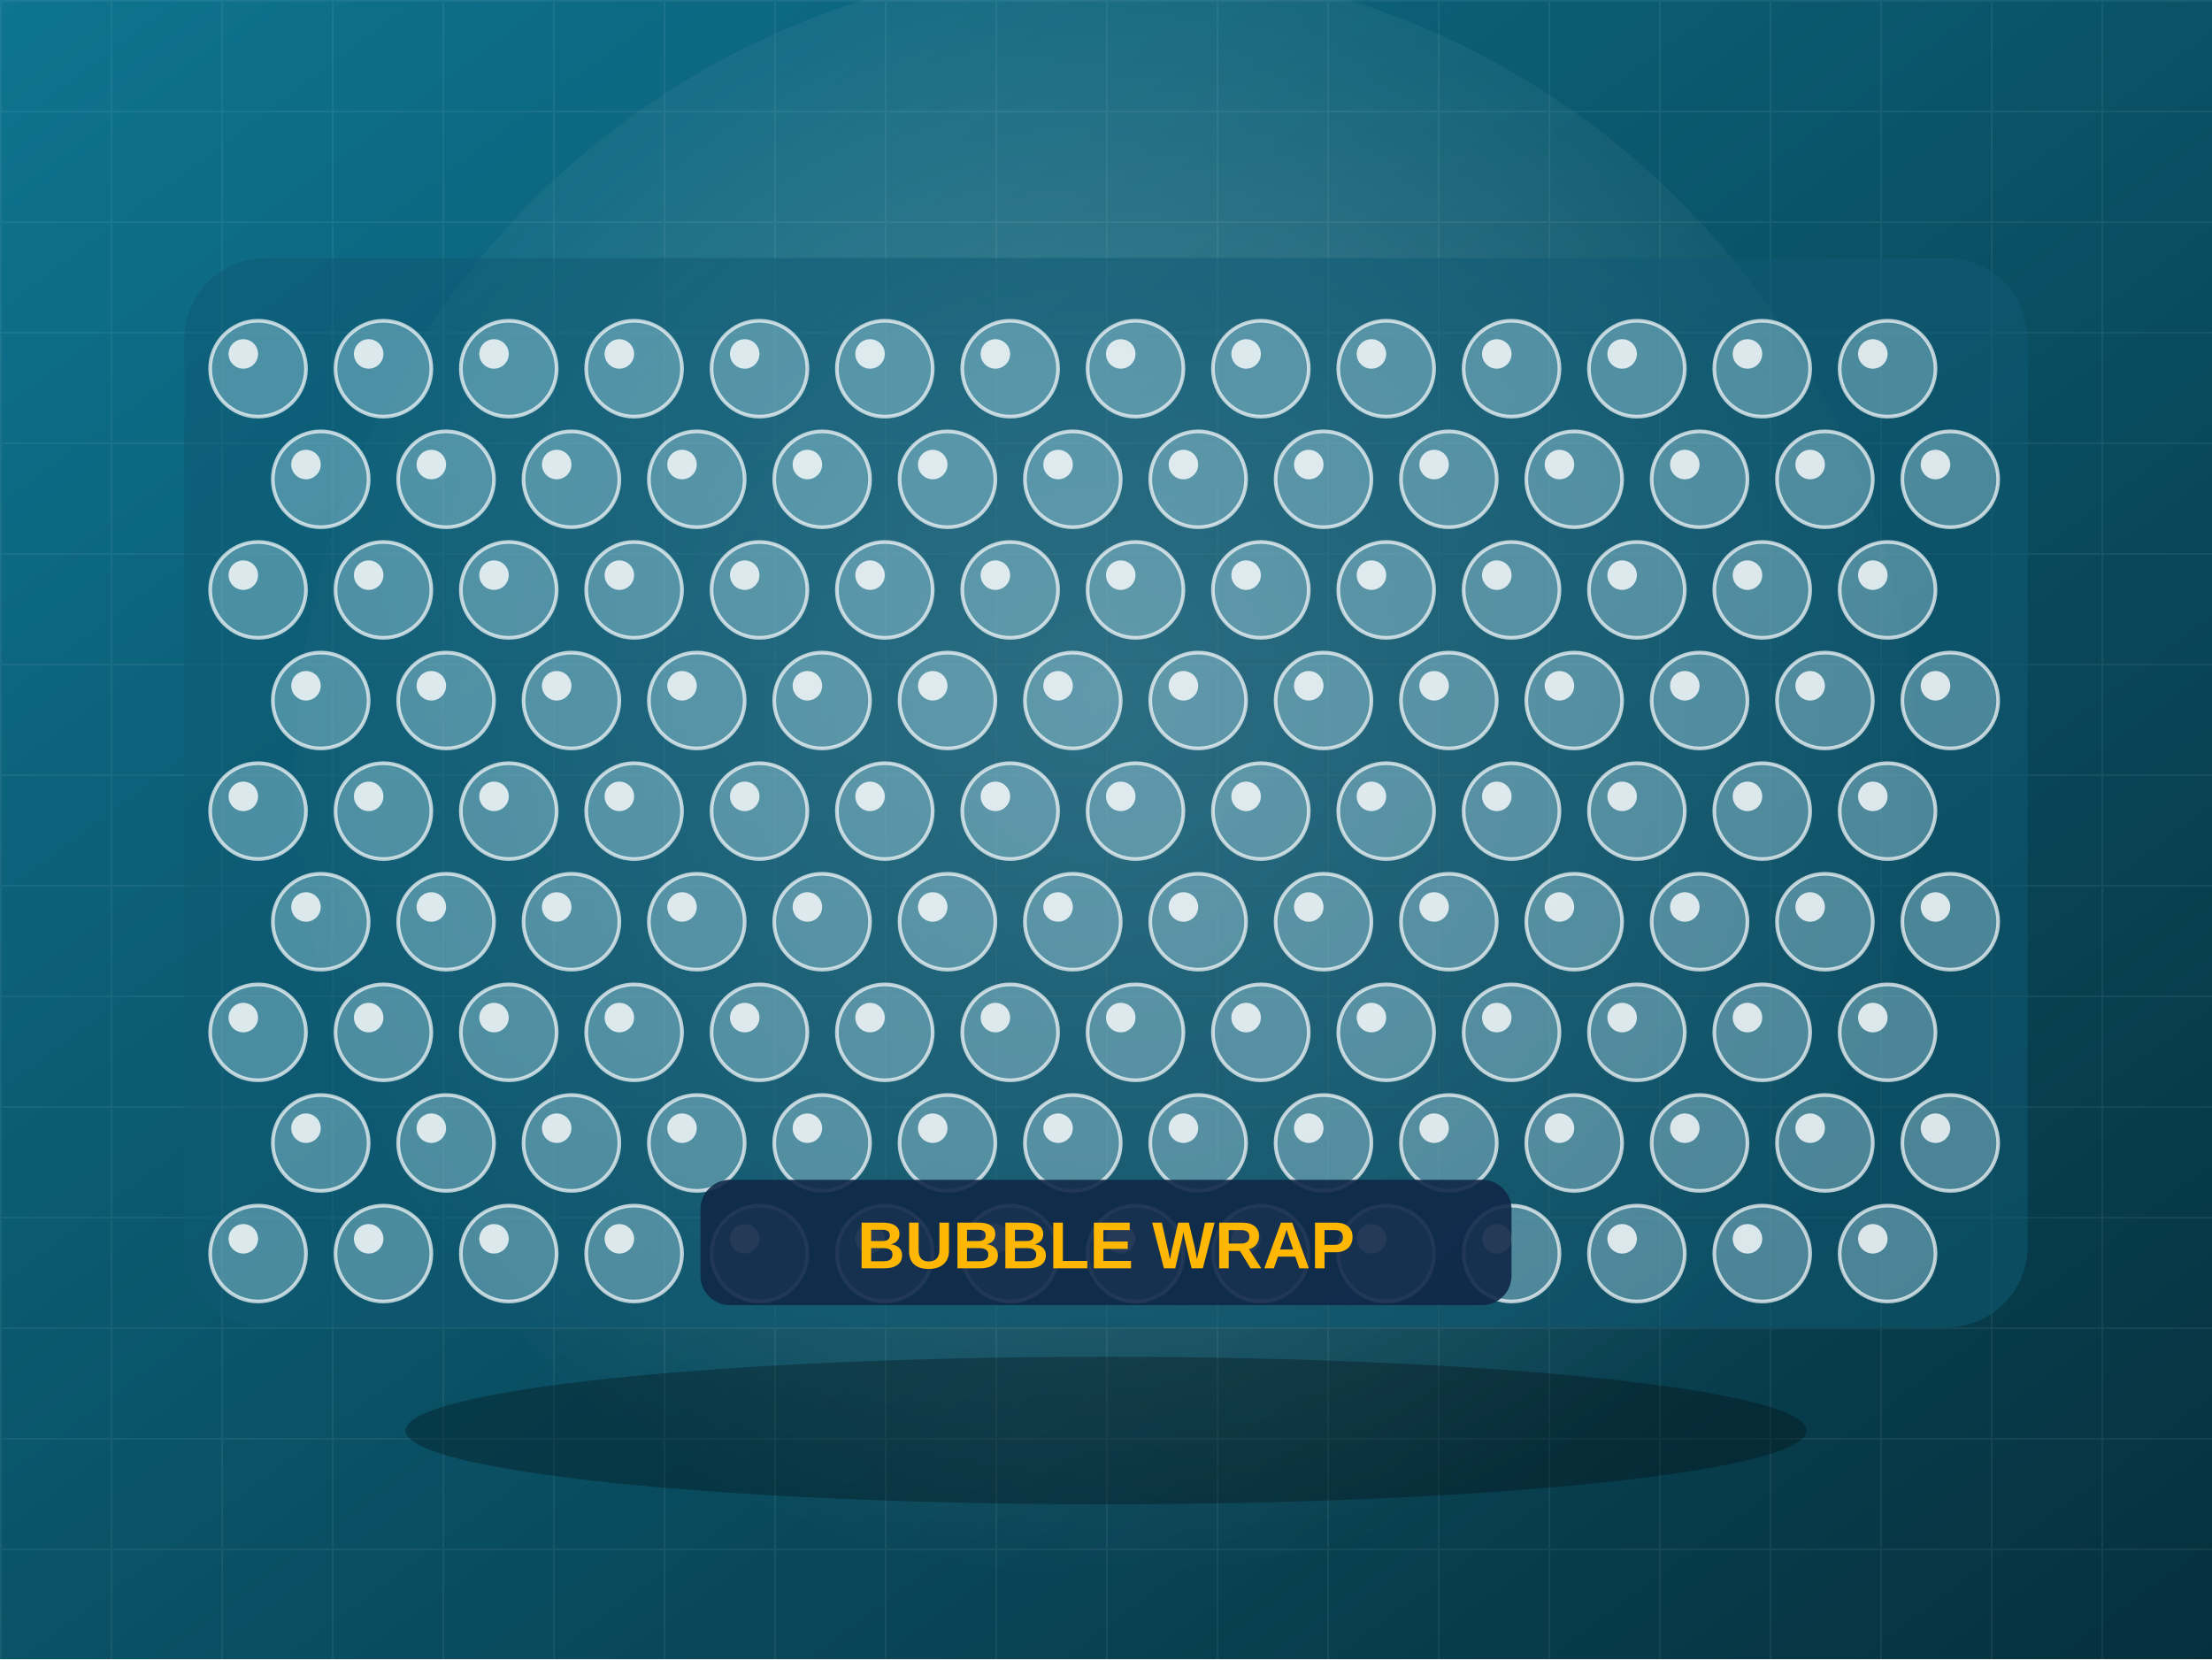
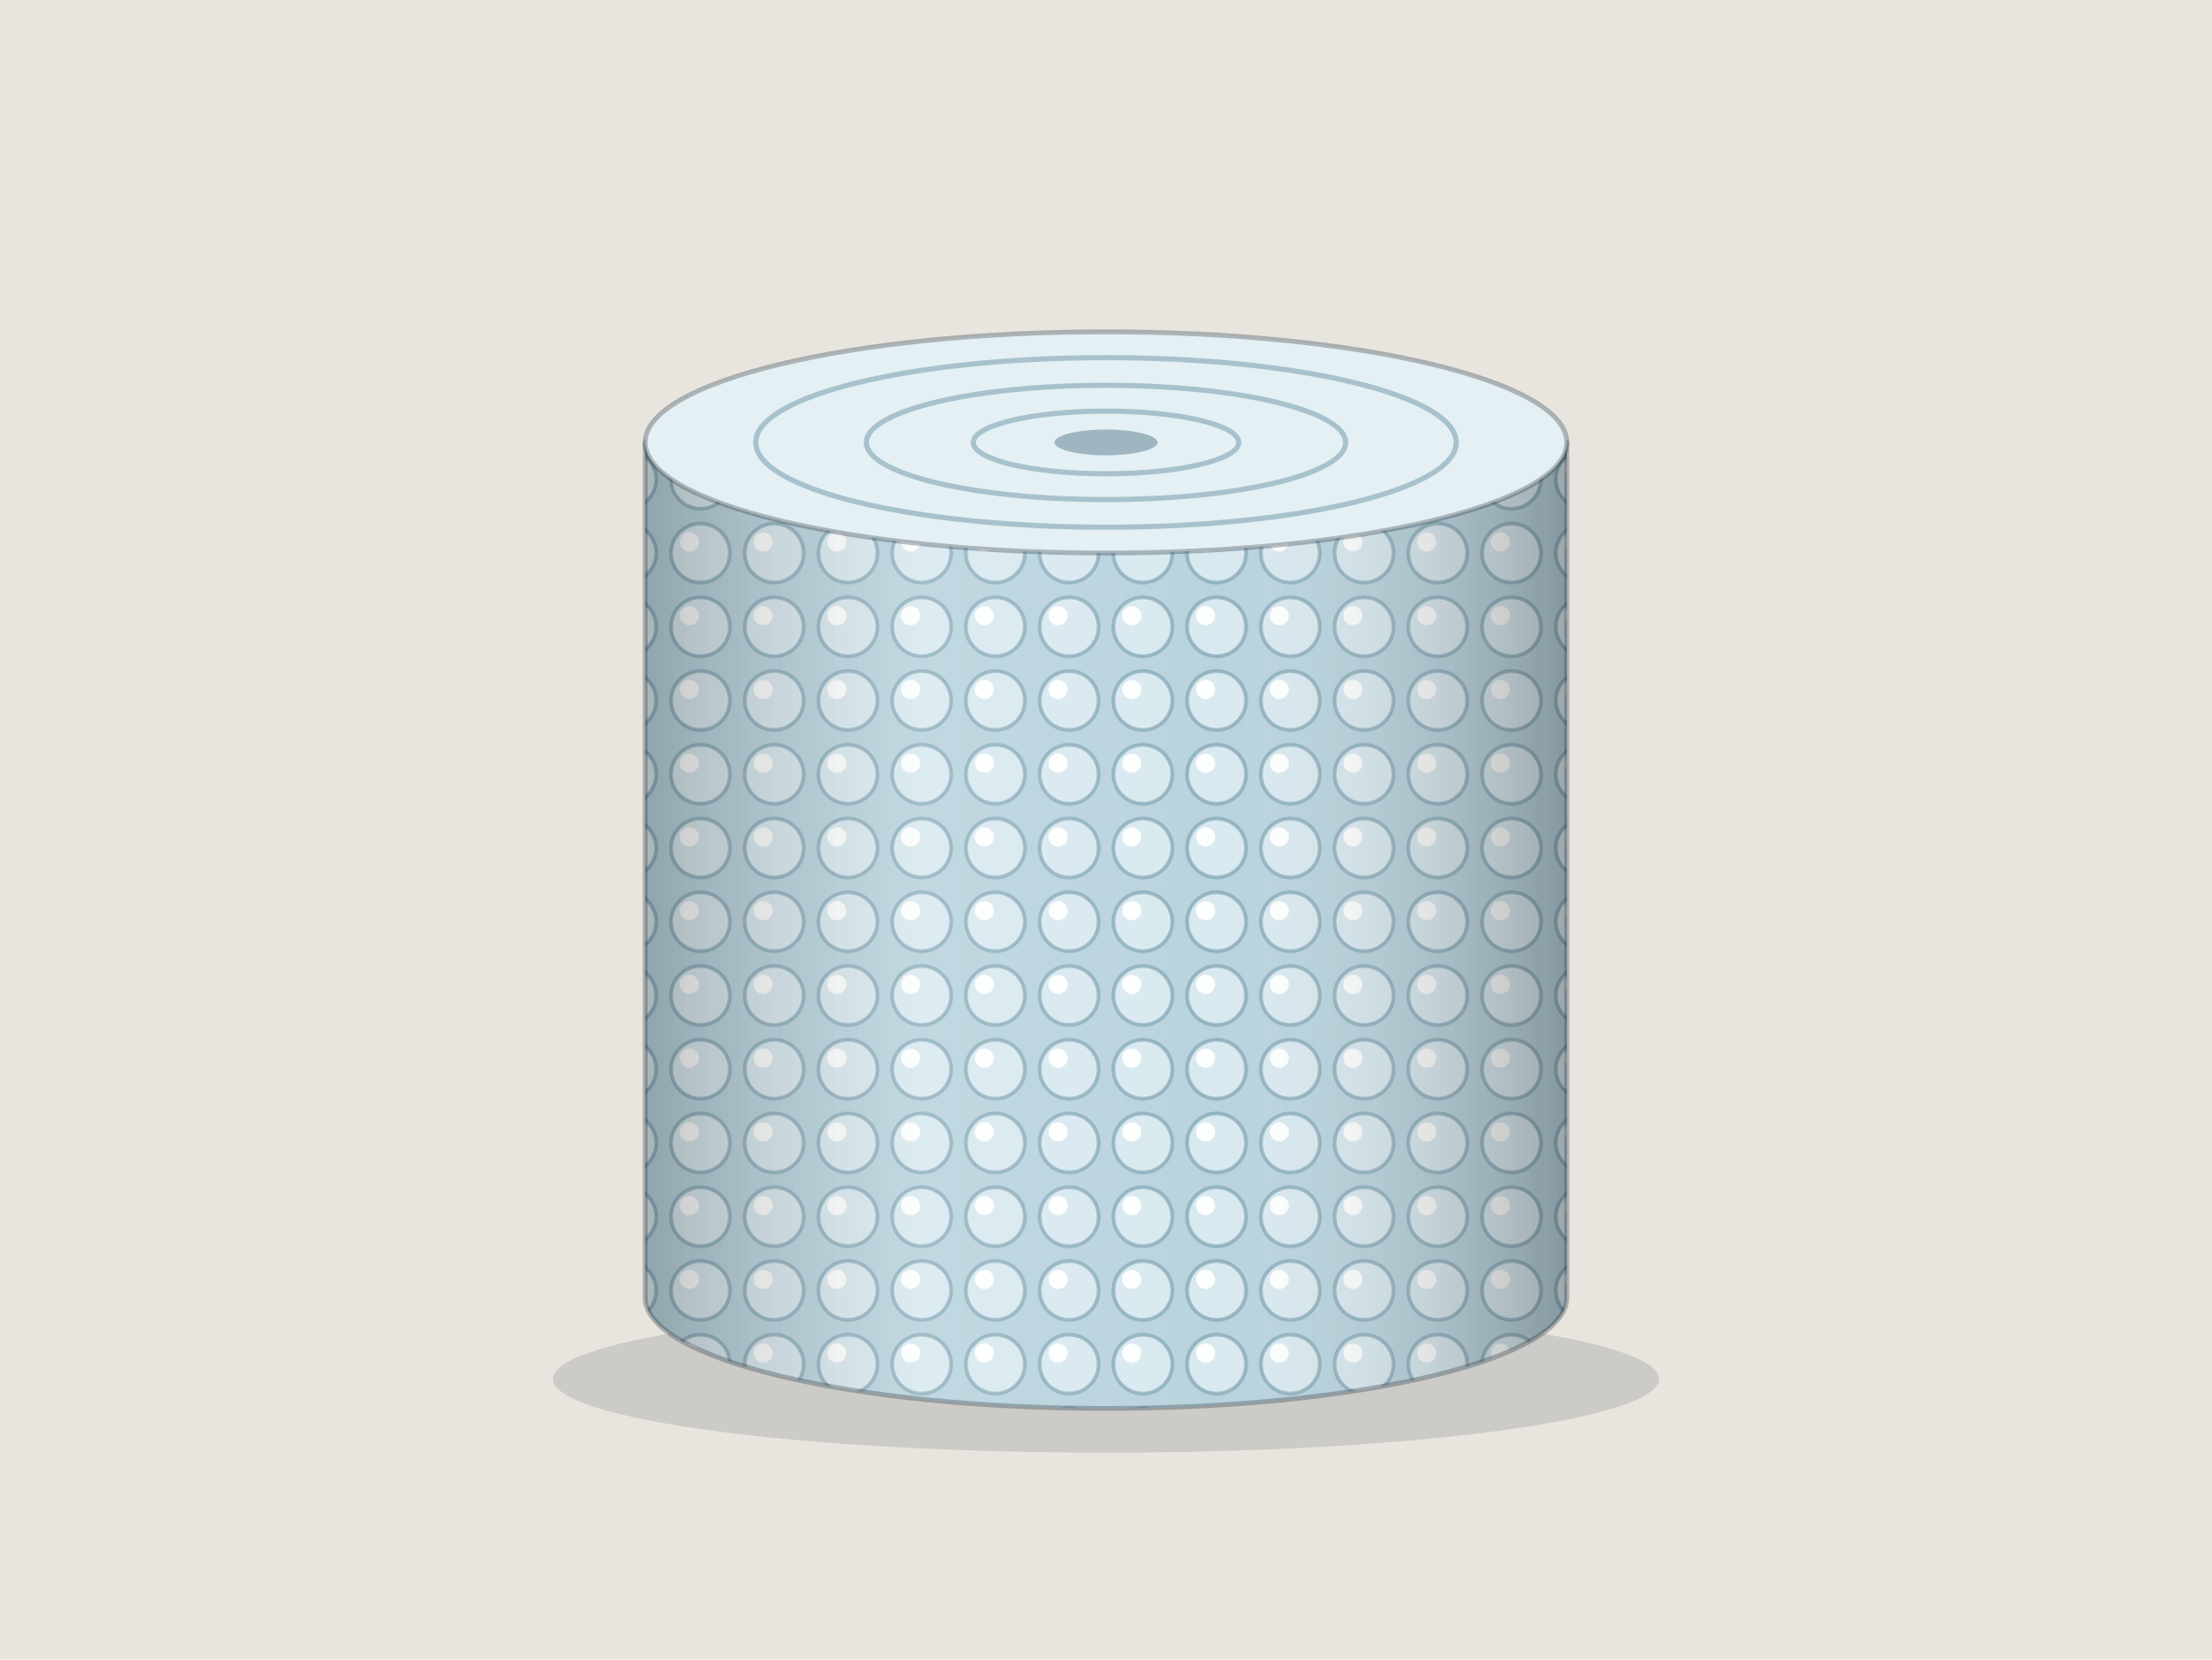
- <svg xmlns="http://www.w3.org/2000/svg" viewBox="0 0 600 450" role="img" aria-label="Air bubble wrap">
+ <svg xmlns="http://www.w3.org/2000/svg" viewBox="0 0 600 450" role="img" aria-label="Roll of air bubble wrap">
+   <rect width="600" height="450" fill="#e8e5de" />
  <defs>
-     <linearGradient id="bg" x1="0" y1="0" x2="1" y2="1">
-       <stop offset="0" stop-color="#0e7490" />
-       <stop offset="1" stop-color="#06303d" />
-     </linearGradient>
-     <radialGradient id="gl" cx=".5" cy=".45" r=".55">
-       <stop offset="0" stop-color="#fff" stop-opacity=".28" />
-       <stop offset="1" stop-color="#fff" stop-opacity="0" />
-     </radialGradient>
-     <pattern id="grid" width="30" height="30" patternUnits="userSpaceOnUse">
-       <path d="M30 0H0V30" fill="none" stroke="#fff" stroke-opacity=".06" />
+     <pattern id="bub" width="20" height="20" patternUnits="userSpaceOnUse">
+       <circle cx="10" cy="10" r="8" fill="#dcebf1" fill-opacity=".9" stroke="#7fa3b3" stroke-opacity=".7" stroke-width="1" />
+       <circle cx="7" cy="7" r="2.6" fill="#fff" fill-opacity=".95" />
    </pattern>
  </defs>
-   <rect width="600" height="450" fill="url(#bg)" />
-   <rect width="600" height="450" fill="url(#grid)" />
-   <circle cx="300" cy="210" r="220" fill="url(#gl)" />
-   <ellipse cx="300" cy="388" rx="190" ry="20" fill="#000" opacity=".28" />
-   <rect x="50" y="70" width="500" height="290" rx="22" fill="#0e5a73" opacity=".55" />
-   <circle cx="70" cy="100" r="13" fill="#bfeaf5" fill-opacity=".35" stroke="#fff" stroke-opacity=".7" />
-   <circle cx="66" cy="96" r="4" fill="#fff" fill-opacity=".8" />
-   <circle cx="104" cy="100" r="13" fill="#bfeaf5" fill-opacity=".35" stroke="#fff" stroke-opacity=".7" />
-   <circle cx="100" cy="96" r="4" fill="#fff" fill-opacity=".8" />
-   <circle cx="138" cy="100" r="13" fill="#bfeaf5" fill-opacity=".35" stroke="#fff" stroke-opacity=".7" />
-   <circle cx="134" cy="96" r="4" fill="#fff" fill-opacity=".8" />
-   <circle cx="172" cy="100" r="13" fill="#bfeaf5" fill-opacity=".35" stroke="#fff" stroke-opacity=".7" />
-   <circle cx="168" cy="96" r="4" fill="#fff" fill-opacity=".8" />
-   <circle cx="206" cy="100" r="13" fill="#bfeaf5" fill-opacity=".35" stroke="#fff" stroke-opacity=".7" />
-   <circle cx="202" cy="96" r="4" fill="#fff" fill-opacity=".8" />
-   <circle cx="240" cy="100" r="13" fill="#bfeaf5" fill-opacity=".35" stroke="#fff" stroke-opacity=".7" />
-   <circle cx="236" cy="96" r="4" fill="#fff" fill-opacity=".8" />
-   <circle cx="274" cy="100" r="13" fill="#bfeaf5" fill-opacity=".35" stroke="#fff" stroke-opacity=".7" />
-   <circle cx="270" cy="96" r="4" fill="#fff" fill-opacity=".8" />
-   <circle cx="308" cy="100" r="13" fill="#bfeaf5" fill-opacity=".35" stroke="#fff" stroke-opacity=".7" />
-   <circle cx="304" cy="96" r="4" fill="#fff" fill-opacity=".8" />
-   <circle cx="342" cy="100" r="13" fill="#bfeaf5" fill-opacity=".35" stroke="#fff" stroke-opacity=".7" />
-   <circle cx="338" cy="96" r="4" fill="#fff" fill-opacity=".8" />
-   <circle cx="376" cy="100" r="13" fill="#bfeaf5" fill-opacity=".35" stroke="#fff" stroke-opacity=".7" />
-   <circle cx="372" cy="96" r="4" fill="#fff" fill-opacity=".8" />
-   <circle cx="410" cy="100" r="13" fill="#bfeaf5" fill-opacity=".35" stroke="#fff" stroke-opacity=".7" />
-   <circle cx="406" cy="96" r="4" fill="#fff" fill-opacity=".8" />
-   <circle cx="444" cy="100" r="13" fill="#bfeaf5" fill-opacity=".35" stroke="#fff" stroke-opacity=".7" />
-   <circle cx="440" cy="96" r="4" fill="#fff" fill-opacity=".8" />
-   <circle cx="478" cy="100" r="13" fill="#bfeaf5" fill-opacity=".35" stroke="#fff" stroke-opacity=".7" />
-   <circle cx="474" cy="96" r="4" fill="#fff" fill-opacity=".8" />
-   <circle cx="512" cy="100" r="13" fill="#bfeaf5" fill-opacity=".35" stroke="#fff" stroke-opacity=".7" />
-   <circle cx="508" cy="96" r="4" fill="#fff" fill-opacity=".8" />
-   <circle cx="87" cy="130" r="13" fill="#bfeaf5" fill-opacity=".35" stroke="#fff" stroke-opacity=".7" />
-   <circle cx="83" cy="126" r="4" fill="#fff" fill-opacity=".8" />
-   <circle cx="121" cy="130" r="13" fill="#bfeaf5" fill-opacity=".35" stroke="#fff" stroke-opacity=".7" />
-   <circle cx="117" cy="126" r="4" fill="#fff" fill-opacity=".8" />
-   <circle cx="155" cy="130" r="13" fill="#bfeaf5" fill-opacity=".35" stroke="#fff" stroke-opacity=".7" />
-   <circle cx="151" cy="126" r="4" fill="#fff" fill-opacity=".8" />
-   <circle cx="189" cy="130" r="13" fill="#bfeaf5" fill-opacity=".35" stroke="#fff" stroke-opacity=".7" />
-   <circle cx="185" cy="126" r="4" fill="#fff" fill-opacity=".8" />
-   <circle cx="223" cy="130" r="13" fill="#bfeaf5" fill-opacity=".35" stroke="#fff" stroke-opacity=".7" />
-   <circle cx="219" cy="126" r="4" fill="#fff" fill-opacity=".8" />
-   <circle cx="257" cy="130" r="13" fill="#bfeaf5" fill-opacity=".35" stroke="#fff" stroke-opacity=".7" />
-   <circle cx="253" cy="126" r="4" fill="#fff" fill-opacity=".8" />
-   <circle cx="291" cy="130" r="13" fill="#bfeaf5" fill-opacity=".35" stroke="#fff" stroke-opacity=".7" />
-   <circle cx="287" cy="126" r="4" fill="#fff" fill-opacity=".8" />
-   <circle cx="325" cy="130" r="13" fill="#bfeaf5" fill-opacity=".35" stroke="#fff" stroke-opacity=".7" />
-   <circle cx="321" cy="126" r="4" fill="#fff" fill-opacity=".8" />
-   <circle cx="359" cy="130" r="13" fill="#bfeaf5" fill-opacity=".35" stroke="#fff" stroke-opacity=".7" />
-   <circle cx="355" cy="126" r="4" fill="#fff" fill-opacity=".8" />
-   <circle cx="393" cy="130" r="13" fill="#bfeaf5" fill-opacity=".35" stroke="#fff" stroke-opacity=".7" />
-   <circle cx="389" cy="126" r="4" fill="#fff" fill-opacity=".8" />
-   <circle cx="427" cy="130" r="13" fill="#bfeaf5" fill-opacity=".35" stroke="#fff" stroke-opacity=".7" />
-   <circle cx="423" cy="126" r="4" fill="#fff" fill-opacity=".8" />
-   <circle cx="461" cy="130" r="13" fill="#bfeaf5" fill-opacity=".35" stroke="#fff" stroke-opacity=".7" />
-   <circle cx="457" cy="126" r="4" fill="#fff" fill-opacity=".8" />
-   <circle cx="495" cy="130" r="13" fill="#bfeaf5" fill-opacity=".35" stroke="#fff" stroke-opacity=".7" />
-   <circle cx="491" cy="126" r="4" fill="#fff" fill-opacity=".8" />
-   <circle cx="529" cy="130" r="13" fill="#bfeaf5" fill-opacity=".35" stroke="#fff" stroke-opacity=".7" />
-   <circle cx="525" cy="126" r="4" fill="#fff" fill-opacity=".8" />
-   <circle cx="70" cy="160" r="13" fill="#bfeaf5" fill-opacity=".35" stroke="#fff" stroke-opacity=".7" />
-   <circle cx="66" cy="156" r="4" fill="#fff" fill-opacity=".8" />
-   <circle cx="104" cy="160" r="13" fill="#bfeaf5" fill-opacity=".35" stroke="#fff" stroke-opacity=".7" />
-   <circle cx="100" cy="156" r="4" fill="#fff" fill-opacity=".8" />
-   <circle cx="138" cy="160" r="13" fill="#bfeaf5" fill-opacity=".35" stroke="#fff" stroke-opacity=".7" />
-   <circle cx="134" cy="156" r="4" fill="#fff" fill-opacity=".8" />
-   <circle cx="172" cy="160" r="13" fill="#bfeaf5" fill-opacity=".35" stroke="#fff" stroke-opacity=".7" />
-   <circle cx="168" cy="156" r="4" fill="#fff" fill-opacity=".8" />
-   <circle cx="206" cy="160" r="13" fill="#bfeaf5" fill-opacity=".35" stroke="#fff" stroke-opacity=".7" />
-   <circle cx="202" cy="156" r="4" fill="#fff" fill-opacity=".8" />
-   <circle cx="240" cy="160" r="13" fill="#bfeaf5" fill-opacity=".35" stroke="#fff" stroke-opacity=".7" />
-   <circle cx="236" cy="156" r="4" fill="#fff" fill-opacity=".8" />
-   <circle cx="274" cy="160" r="13" fill="#bfeaf5" fill-opacity=".35" stroke="#fff" stroke-opacity=".7" />
-   <circle cx="270" cy="156" r="4" fill="#fff" fill-opacity=".8" />
-   <circle cx="308" cy="160" r="13" fill="#bfeaf5" fill-opacity=".35" stroke="#fff" stroke-opacity=".7" />
-   <circle cx="304" cy="156" r="4" fill="#fff" fill-opacity=".8" />
-   <circle cx="342" cy="160" r="13" fill="#bfeaf5" fill-opacity=".35" stroke="#fff" stroke-opacity=".7" />
-   <circle cx="338" cy="156" r="4" fill="#fff" fill-opacity=".8" />
-   <circle cx="376" cy="160" r="13" fill="#bfeaf5" fill-opacity=".35" stroke="#fff" stroke-opacity=".7" />
-   <circle cx="372" cy="156" r="4" fill="#fff" fill-opacity=".8" />
-   <circle cx="410" cy="160" r="13" fill="#bfeaf5" fill-opacity=".35" stroke="#fff" stroke-opacity=".7" />
-   <circle cx="406" cy="156" r="4" fill="#fff" fill-opacity=".8" />
-   <circle cx="444" cy="160" r="13" fill="#bfeaf5" fill-opacity=".35" stroke="#fff" stroke-opacity=".7" />
-   <circle cx="440" cy="156" r="4" fill="#fff" fill-opacity=".8" />
-   <circle cx="478" cy="160" r="13" fill="#bfeaf5" fill-opacity=".35" stroke="#fff" stroke-opacity=".7" />
-   <circle cx="474" cy="156" r="4" fill="#fff" fill-opacity=".8" />
-   <circle cx="512" cy="160" r="13" fill="#bfeaf5" fill-opacity=".35" stroke="#fff" stroke-opacity=".7" />
-   <circle cx="508" cy="156" r="4" fill="#fff" fill-opacity=".8" />
-   <circle cx="87" cy="190" r="13" fill="#bfeaf5" fill-opacity=".35" stroke="#fff" stroke-opacity=".7" />
-   <circle cx="83" cy="186" r="4" fill="#fff" fill-opacity=".8" />
-   <circle cx="121" cy="190" r="13" fill="#bfeaf5" fill-opacity=".35" stroke="#fff" stroke-opacity=".7" />
-   <circle cx="117" cy="186" r="4" fill="#fff" fill-opacity=".8" />
-   <circle cx="155" cy="190" r="13" fill="#bfeaf5" fill-opacity=".35" stroke="#fff" stroke-opacity=".7" />
-   <circle cx="151" cy="186" r="4" fill="#fff" fill-opacity=".8" />
-   <circle cx="189" cy="190" r="13" fill="#bfeaf5" fill-opacity=".35" stroke="#fff" stroke-opacity=".7" />
-   <circle cx="185" cy="186" r="4" fill="#fff" fill-opacity=".8" />
-   <circle cx="223" cy="190" r="13" fill="#bfeaf5" fill-opacity=".35" stroke="#fff" stroke-opacity=".7" />
-   <circle cx="219" cy="186" r="4" fill="#fff" fill-opacity=".8" />
-   <circle cx="257" cy="190" r="13" fill="#bfeaf5" fill-opacity=".35" stroke="#fff" stroke-opacity=".7" />
-   <circle cx="253" cy="186" r="4" fill="#fff" fill-opacity=".8" />
-   <circle cx="291" cy="190" r="13" fill="#bfeaf5" fill-opacity=".35" stroke="#fff" stroke-opacity=".7" />
-   <circle cx="287" cy="186" r="4" fill="#fff" fill-opacity=".8" />
-   <circle cx="325" cy="190" r="13" fill="#bfeaf5" fill-opacity=".35" stroke="#fff" stroke-opacity=".7" />
-   <circle cx="321" cy="186" r="4" fill="#fff" fill-opacity=".8" />
-   <circle cx="359" cy="190" r="13" fill="#bfeaf5" fill-opacity=".35" stroke="#fff" stroke-opacity=".7" />
-   <circle cx="355" cy="186" r="4" fill="#fff" fill-opacity=".8" />
-   <circle cx="393" cy="190" r="13" fill="#bfeaf5" fill-opacity=".35" stroke="#fff" stroke-opacity=".7" />
-   <circle cx="389" cy="186" r="4" fill="#fff" fill-opacity=".8" />
-   <circle cx="427" cy="190" r="13" fill="#bfeaf5" fill-opacity=".35" stroke="#fff" stroke-opacity=".7" />
-   <circle cx="423" cy="186" r="4" fill="#fff" fill-opacity=".8" />
-   <circle cx="461" cy="190" r="13" fill="#bfeaf5" fill-opacity=".35" stroke="#fff" stroke-opacity=".7" />
-   <circle cx="457" cy="186" r="4" fill="#fff" fill-opacity=".8" />
-   <circle cx="495" cy="190" r="13" fill="#bfeaf5" fill-opacity=".35" stroke="#fff" stroke-opacity=".7" />
-   <circle cx="491" cy="186" r="4" fill="#fff" fill-opacity=".8" />
-   <circle cx="529" cy="190" r="13" fill="#bfeaf5" fill-opacity=".35" stroke="#fff" stroke-opacity=".7" />
-   <circle cx="525" cy="186" r="4" fill="#fff" fill-opacity=".8" />
-   <circle cx="70" cy="220" r="13" fill="#bfeaf5" fill-opacity=".35" stroke="#fff" stroke-opacity=".7" />
-   <circle cx="66" cy="216" r="4" fill="#fff" fill-opacity=".8" />
-   <circle cx="104" cy="220" r="13" fill="#bfeaf5" fill-opacity=".35" stroke="#fff" stroke-opacity=".7" />
-   <circle cx="100" cy="216" r="4" fill="#fff" fill-opacity=".8" />
-   <circle cx="138" cy="220" r="13" fill="#bfeaf5" fill-opacity=".35" stroke="#fff" stroke-opacity=".7" />
-   <circle cx="134" cy="216" r="4" fill="#fff" fill-opacity=".8" />
-   <circle cx="172" cy="220" r="13" fill="#bfeaf5" fill-opacity=".35" stroke="#fff" stroke-opacity=".7" />
-   <circle cx="168" cy="216" r="4" fill="#fff" fill-opacity=".8" />
-   <circle cx="206" cy="220" r="13" fill="#bfeaf5" fill-opacity=".35" stroke="#fff" stroke-opacity=".7" />
-   <circle cx="202" cy="216" r="4" fill="#fff" fill-opacity=".8" />
-   <circle cx="240" cy="220" r="13" fill="#bfeaf5" fill-opacity=".35" stroke="#fff" stroke-opacity=".7" />
-   <circle cx="236" cy="216" r="4" fill="#fff" fill-opacity=".8" />
-   <circle cx="274" cy="220" r="13" fill="#bfeaf5" fill-opacity=".35" stroke="#fff" stroke-opacity=".7" />
-   <circle cx="270" cy="216" r="4" fill="#fff" fill-opacity=".8" />
-   <circle cx="308" cy="220" r="13" fill="#bfeaf5" fill-opacity=".35" stroke="#fff" stroke-opacity=".7" />
-   <circle cx="304" cy="216" r="4" fill="#fff" fill-opacity=".8" />
-   <circle cx="342" cy="220" r="13" fill="#bfeaf5" fill-opacity=".35" stroke="#fff" stroke-opacity=".7" />
-   <circle cx="338" cy="216" r="4" fill="#fff" fill-opacity=".8" />
-   <circle cx="376" cy="220" r="13" fill="#bfeaf5" fill-opacity=".35" stroke="#fff" stroke-opacity=".7" />
-   <circle cx="372" cy="216" r="4" fill="#fff" fill-opacity=".8" />
-   <circle cx="410" cy="220" r="13" fill="#bfeaf5" fill-opacity=".35" stroke="#fff" stroke-opacity=".7" />
-   <circle cx="406" cy="216" r="4" fill="#fff" fill-opacity=".8" />
-   <circle cx="444" cy="220" r="13" fill="#bfeaf5" fill-opacity=".35" stroke="#fff" stroke-opacity=".7" />
-   <circle cx="440" cy="216" r="4" fill="#fff" fill-opacity=".8" />
-   <circle cx="478" cy="220" r="13" fill="#bfeaf5" fill-opacity=".35" stroke="#fff" stroke-opacity=".7" />
-   <circle cx="474" cy="216" r="4" fill="#fff" fill-opacity=".8" />
-   <circle cx="512" cy="220" r="13" fill="#bfeaf5" fill-opacity=".35" stroke="#fff" stroke-opacity=".7" />
-   <circle cx="508" cy="216" r="4" fill="#fff" fill-opacity=".8" />
-   <circle cx="87" cy="250" r="13" fill="#bfeaf5" fill-opacity=".35" stroke="#fff" stroke-opacity=".7" />
-   <circle cx="83" cy="246" r="4" fill="#fff" fill-opacity=".8" />
-   <circle cx="121" cy="250" r="13" fill="#bfeaf5" fill-opacity=".35" stroke="#fff" stroke-opacity=".7" />
-   <circle cx="117" cy="246" r="4" fill="#fff" fill-opacity=".8" />
-   <circle cx="155" cy="250" r="13" fill="#bfeaf5" fill-opacity=".35" stroke="#fff" stroke-opacity=".7" />
-   <circle cx="151" cy="246" r="4" fill="#fff" fill-opacity=".8" />
-   <circle cx="189" cy="250" r="13" fill="#bfeaf5" fill-opacity=".35" stroke="#fff" stroke-opacity=".7" />
-   <circle cx="185" cy="246" r="4" fill="#fff" fill-opacity=".8" />
-   <circle cx="223" cy="250" r="13" fill="#bfeaf5" fill-opacity=".35" stroke="#fff" stroke-opacity=".7" />
-   <circle cx="219" cy="246" r="4" fill="#fff" fill-opacity=".8" />
-   <circle cx="257" cy="250" r="13" fill="#bfeaf5" fill-opacity=".35" stroke="#fff" stroke-opacity=".7" />
-   <circle cx="253" cy="246" r="4" fill="#fff" fill-opacity=".8" />
-   <circle cx="291" cy="250" r="13" fill="#bfeaf5" fill-opacity=".35" stroke="#fff" stroke-opacity=".7" />
-   <circle cx="287" cy="246" r="4" fill="#fff" fill-opacity=".8" />
-   <circle cx="325" cy="250" r="13" fill="#bfeaf5" fill-opacity=".35" stroke="#fff" stroke-opacity=".7" />
-   <circle cx="321" cy="246" r="4" fill="#fff" fill-opacity=".8" />
-   <circle cx="359" cy="250" r="13" fill="#bfeaf5" fill-opacity=".35" stroke="#fff" stroke-opacity=".7" />
-   <circle cx="355" cy="246" r="4" fill="#fff" fill-opacity=".8" />
-   <circle cx="393" cy="250" r="13" fill="#bfeaf5" fill-opacity=".35" stroke="#fff" stroke-opacity=".7" />
-   <circle cx="389" cy="246" r="4" fill="#fff" fill-opacity=".8" />
-   <circle cx="427" cy="250" r="13" fill="#bfeaf5" fill-opacity=".35" stroke="#fff" stroke-opacity=".7" />
-   <circle cx="423" cy="246" r="4" fill="#fff" fill-opacity=".8" />
-   <circle cx="461" cy="250" r="13" fill="#bfeaf5" fill-opacity=".35" stroke="#fff" stroke-opacity=".7" />
-   <circle cx="457" cy="246" r="4" fill="#fff" fill-opacity=".8" />
-   <circle cx="495" cy="250" r="13" fill="#bfeaf5" fill-opacity=".35" stroke="#fff" stroke-opacity=".7" />
-   <circle cx="491" cy="246" r="4" fill="#fff" fill-opacity=".8" />
-   <circle cx="529" cy="250" r="13" fill="#bfeaf5" fill-opacity=".35" stroke="#fff" stroke-opacity=".7" />
-   <circle cx="525" cy="246" r="4" fill="#fff" fill-opacity=".8" />
-   <circle cx="70" cy="280" r="13" fill="#bfeaf5" fill-opacity=".35" stroke="#fff" stroke-opacity=".7" />
-   <circle cx="66" cy="276" r="4" fill="#fff" fill-opacity=".8" />
-   <circle cx="104" cy="280" r="13" fill="#bfeaf5" fill-opacity=".35" stroke="#fff" stroke-opacity=".7" />
-   <circle cx="100" cy="276" r="4" fill="#fff" fill-opacity=".8" />
-   <circle cx="138" cy="280" r="13" fill="#bfeaf5" fill-opacity=".35" stroke="#fff" stroke-opacity=".7" />
-   <circle cx="134" cy="276" r="4" fill="#fff" fill-opacity=".8" />
-   <circle cx="172" cy="280" r="13" fill="#bfeaf5" fill-opacity=".35" stroke="#fff" stroke-opacity=".7" />
-   <circle cx="168" cy="276" r="4" fill="#fff" fill-opacity=".8" />
-   <circle cx="206" cy="280" r="13" fill="#bfeaf5" fill-opacity=".35" stroke="#fff" stroke-opacity=".7" />
-   <circle cx="202" cy="276" r="4" fill="#fff" fill-opacity=".8" />
-   <circle cx="240" cy="280" r="13" fill="#bfeaf5" fill-opacity=".35" stroke="#fff" stroke-opacity=".7" />
-   <circle cx="236" cy="276" r="4" fill="#fff" fill-opacity=".8" />
-   <circle cx="274" cy="280" r="13" fill="#bfeaf5" fill-opacity=".35" stroke="#fff" stroke-opacity=".7" />
-   <circle cx="270" cy="276" r="4" fill="#fff" fill-opacity=".8" />
-   <circle cx="308" cy="280" r="13" fill="#bfeaf5" fill-opacity=".35" stroke="#fff" stroke-opacity=".7" />
-   <circle cx="304" cy="276" r="4" fill="#fff" fill-opacity=".8" />
-   <circle cx="342" cy="280" r="13" fill="#bfeaf5" fill-opacity=".35" stroke="#fff" stroke-opacity=".7" />
-   <circle cx="338" cy="276" r="4" fill="#fff" fill-opacity=".8" />
-   <circle cx="376" cy="280" r="13" fill="#bfeaf5" fill-opacity=".35" stroke="#fff" stroke-opacity=".7" />
-   <circle cx="372" cy="276" r="4" fill="#fff" fill-opacity=".8" />
-   <circle cx="410" cy="280" r="13" fill="#bfeaf5" fill-opacity=".35" stroke="#fff" stroke-opacity=".7" />
-   <circle cx="406" cy="276" r="4" fill="#fff" fill-opacity=".8" />
-   <circle cx="444" cy="280" r="13" fill="#bfeaf5" fill-opacity=".35" stroke="#fff" stroke-opacity=".7" />
-   <circle cx="440" cy="276" r="4" fill="#fff" fill-opacity=".8" />
-   <circle cx="478" cy="280" r="13" fill="#bfeaf5" fill-opacity=".35" stroke="#fff" stroke-opacity=".7" />
-   <circle cx="474" cy="276" r="4" fill="#fff" fill-opacity=".8" />
-   <circle cx="512" cy="280" r="13" fill="#bfeaf5" fill-opacity=".35" stroke="#fff" stroke-opacity=".7" />
-   <circle cx="508" cy="276" r="4" fill="#fff" fill-opacity=".8" />
-   <circle cx="87" cy="310" r="13" fill="#bfeaf5" fill-opacity=".35" stroke="#fff" stroke-opacity=".7" />
-   <circle cx="83" cy="306" r="4" fill="#fff" fill-opacity=".8" />
-   <circle cx="121" cy="310" r="13" fill="#bfeaf5" fill-opacity=".35" stroke="#fff" stroke-opacity=".7" />
-   <circle cx="117" cy="306" r="4" fill="#fff" fill-opacity=".8" />
-   <circle cx="155" cy="310" r="13" fill="#bfeaf5" fill-opacity=".35" stroke="#fff" stroke-opacity=".7" />
-   <circle cx="151" cy="306" r="4" fill="#fff" fill-opacity=".8" />
-   <circle cx="189" cy="310" r="13" fill="#bfeaf5" fill-opacity=".35" stroke="#fff" stroke-opacity=".7" />
-   <circle cx="185" cy="306" r="4" fill="#fff" fill-opacity=".8" />
-   <circle cx="223" cy="310" r="13" fill="#bfeaf5" fill-opacity=".35" stroke="#fff" stroke-opacity=".7" />
-   <circle cx="219" cy="306" r="4" fill="#fff" fill-opacity=".8" />
-   <circle cx="257" cy="310" r="13" fill="#bfeaf5" fill-opacity=".35" stroke="#fff" stroke-opacity=".7" />
-   <circle cx="253" cy="306" r="4" fill="#fff" fill-opacity=".8" />
-   <circle cx="291" cy="310" r="13" fill="#bfeaf5" fill-opacity=".35" stroke="#fff" stroke-opacity=".7" />
-   <circle cx="287" cy="306" r="4" fill="#fff" fill-opacity=".8" />
-   <circle cx="325" cy="310" r="13" fill="#bfeaf5" fill-opacity=".35" stroke="#fff" stroke-opacity=".7" />
-   <circle cx="321" cy="306" r="4" fill="#fff" fill-opacity=".8" />
-   <circle cx="359" cy="310" r="13" fill="#bfeaf5" fill-opacity=".35" stroke="#fff" stroke-opacity=".7" />
-   <circle cx="355" cy="306" r="4" fill="#fff" fill-opacity=".8" />
-   <circle cx="393" cy="310" r="13" fill="#bfeaf5" fill-opacity=".35" stroke="#fff" stroke-opacity=".7" />
-   <circle cx="389" cy="306" r="4" fill="#fff" fill-opacity=".8" />
-   <circle cx="427" cy="310" r="13" fill="#bfeaf5" fill-opacity=".35" stroke="#fff" stroke-opacity=".7" />
-   <circle cx="423" cy="306" r="4" fill="#fff" fill-opacity=".8" />
-   <circle cx="461" cy="310" r="13" fill="#bfeaf5" fill-opacity=".35" stroke="#fff" stroke-opacity=".7" />
-   <circle cx="457" cy="306" r="4" fill="#fff" fill-opacity=".8" />
-   <circle cx="495" cy="310" r="13" fill="#bfeaf5" fill-opacity=".35" stroke="#fff" stroke-opacity=".7" />
-   <circle cx="491" cy="306" r="4" fill="#fff" fill-opacity=".8" />
-   <circle cx="529" cy="310" r="13" fill="#bfeaf5" fill-opacity=".35" stroke="#fff" stroke-opacity=".7" />
-   <circle cx="525" cy="306" r="4" fill="#fff" fill-opacity=".8" />
-   <circle cx="70" cy="340" r="13" fill="#bfeaf5" fill-opacity=".35" stroke="#fff" stroke-opacity=".7" />
-   <circle cx="66" cy="336" r="4" fill="#fff" fill-opacity=".8" />
-   <circle cx="104" cy="340" r="13" fill="#bfeaf5" fill-opacity=".35" stroke="#fff" stroke-opacity=".7" />
-   <circle cx="100" cy="336" r="4" fill="#fff" fill-opacity=".8" />
-   <circle cx="138" cy="340" r="13" fill="#bfeaf5" fill-opacity=".35" stroke="#fff" stroke-opacity=".7" />
-   <circle cx="134" cy="336" r="4" fill="#fff" fill-opacity=".8" />
-   <circle cx="172" cy="340" r="13" fill="#bfeaf5" fill-opacity=".35" stroke="#fff" stroke-opacity=".7" />
-   <circle cx="168" cy="336" r="4" fill="#fff" fill-opacity=".8" />
-   <circle cx="206" cy="340" r="13" fill="#bfeaf5" fill-opacity=".35" stroke="#fff" stroke-opacity=".7" />
-   <circle cx="202" cy="336" r="4" fill="#fff" fill-opacity=".8" />
-   <circle cx="240" cy="340" r="13" fill="#bfeaf5" fill-opacity=".35" stroke="#fff" stroke-opacity=".7" />
-   <circle cx="236" cy="336" r="4" fill="#fff" fill-opacity=".8" />
-   <circle cx="274" cy="340" r="13" fill="#bfeaf5" fill-opacity=".35" stroke="#fff" stroke-opacity=".7" />
-   <circle cx="270" cy="336" r="4" fill="#fff" fill-opacity=".8" />
-   <circle cx="308" cy="340" r="13" fill="#bfeaf5" fill-opacity=".35" stroke="#fff" stroke-opacity=".7" />
-   <circle cx="304" cy="336" r="4" fill="#fff" fill-opacity=".8" />
-   <circle cx="342" cy="340" r="13" fill="#bfeaf5" fill-opacity=".35" stroke="#fff" stroke-opacity=".7" />
-   <circle cx="338" cy="336" r="4" fill="#fff" fill-opacity=".8" />
-   <circle cx="376" cy="340" r="13" fill="#bfeaf5" fill-opacity=".35" stroke="#fff" stroke-opacity=".7" />
-   <circle cx="372" cy="336" r="4" fill="#fff" fill-opacity=".8" />
-   <circle cx="410" cy="340" r="13" fill="#bfeaf5" fill-opacity=".35" stroke="#fff" stroke-opacity=".7" />
-   <circle cx="406" cy="336" r="4" fill="#fff" fill-opacity=".8" />
-   <circle cx="444" cy="340" r="13" fill="#bfeaf5" fill-opacity=".35" stroke="#fff" stroke-opacity=".7" />
-   <circle cx="440" cy="336" r="4" fill="#fff" fill-opacity=".8" />
-   <circle cx="478" cy="340" r="13" fill="#bfeaf5" fill-opacity=".35" stroke="#fff" stroke-opacity=".7" />
-   <circle cx="474" cy="336" r="4" fill="#fff" fill-opacity=".8" />
-   <circle cx="512" cy="340" r="13" fill="#bfeaf5" fill-opacity=".35" stroke="#fff" stroke-opacity=".7" />
-   <circle cx="508" cy="336" r="4" fill="#fff" fill-opacity=".8" />
-   <rect x="190" y="320" width="220" height="34" rx="8" fill="#0f2747" opacity=".9" />
-   <text x="300" y="344" font-family="Arial" font-weight="700" font-size="18" fill="#ffb703" text-anchor="middle">BUBBLE WRAP</text>
+   <ellipse cx="300" cy="374" rx="150" ry="20" fill="#1c2430" opacity=".14" />
+   <defs>
+     <linearGradient id="g2585" x1="0" x2="1">
+       <stop offset="0" stop-color="#000" stop-opacity=".22" />
+       <stop offset=".3" stop-color="#fff" stop-opacity=".12" />
+       <stop offset=".62" stop-color="#fff" stop-opacity="0" />
+       <stop offset="1" stop-color="#000" stop-opacity=".28" />
+     </linearGradient>
+   </defs>
+   <path d="M175 120v232a125 30 0 0 0 250 0v-232z" fill="#b9d3dd" />
+   <path d="M175 120v232a125 30 0 0 0 250 0v-232z" fill="url(#bub)" />
+   <path d="M175 120v232a125 30 0 0 0 250 0v-232z" fill="url(#g2585)" stroke="#2b3542" stroke-opacity=".32" stroke-width="1.3" stroke-linejoin="round" />
+   <ellipse cx="300" cy="120" rx="125" ry="30" fill="#e4f0f4" stroke="#2b3542" stroke-opacity=".32" stroke-width="1.3" stroke-linejoin="round" />
+   <g fill="none" stroke="#7fa3b3" stroke-opacity=".6" stroke-width="1.4">
+     <ellipse cx="300" cy="120" rx="95" ry="23" />
+     <ellipse cx="300" cy="120" rx="65" ry="15.5" />
+     <ellipse cx="300" cy="120" rx="36" ry="8.5" />
+   </g>
+   <ellipse cx="300" cy="120" rx="14" ry="3.5" fill="#9fb6c0" />
</svg>
